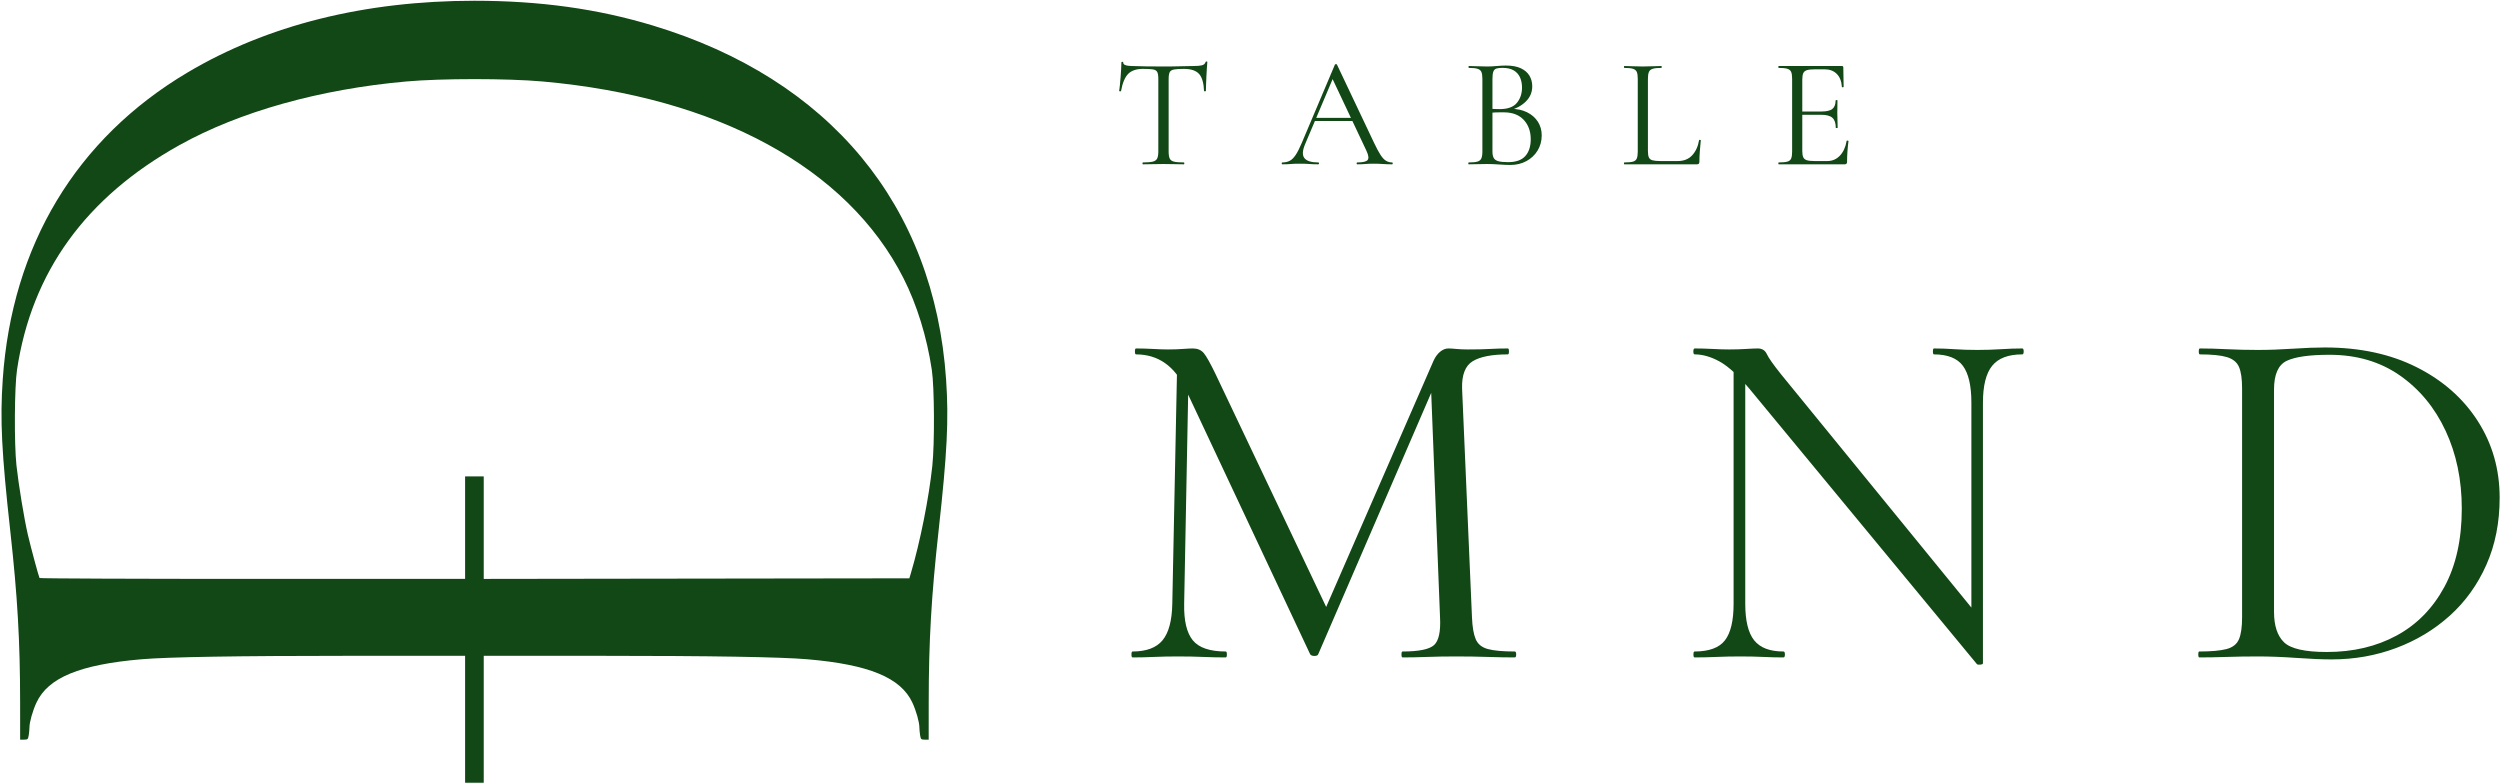
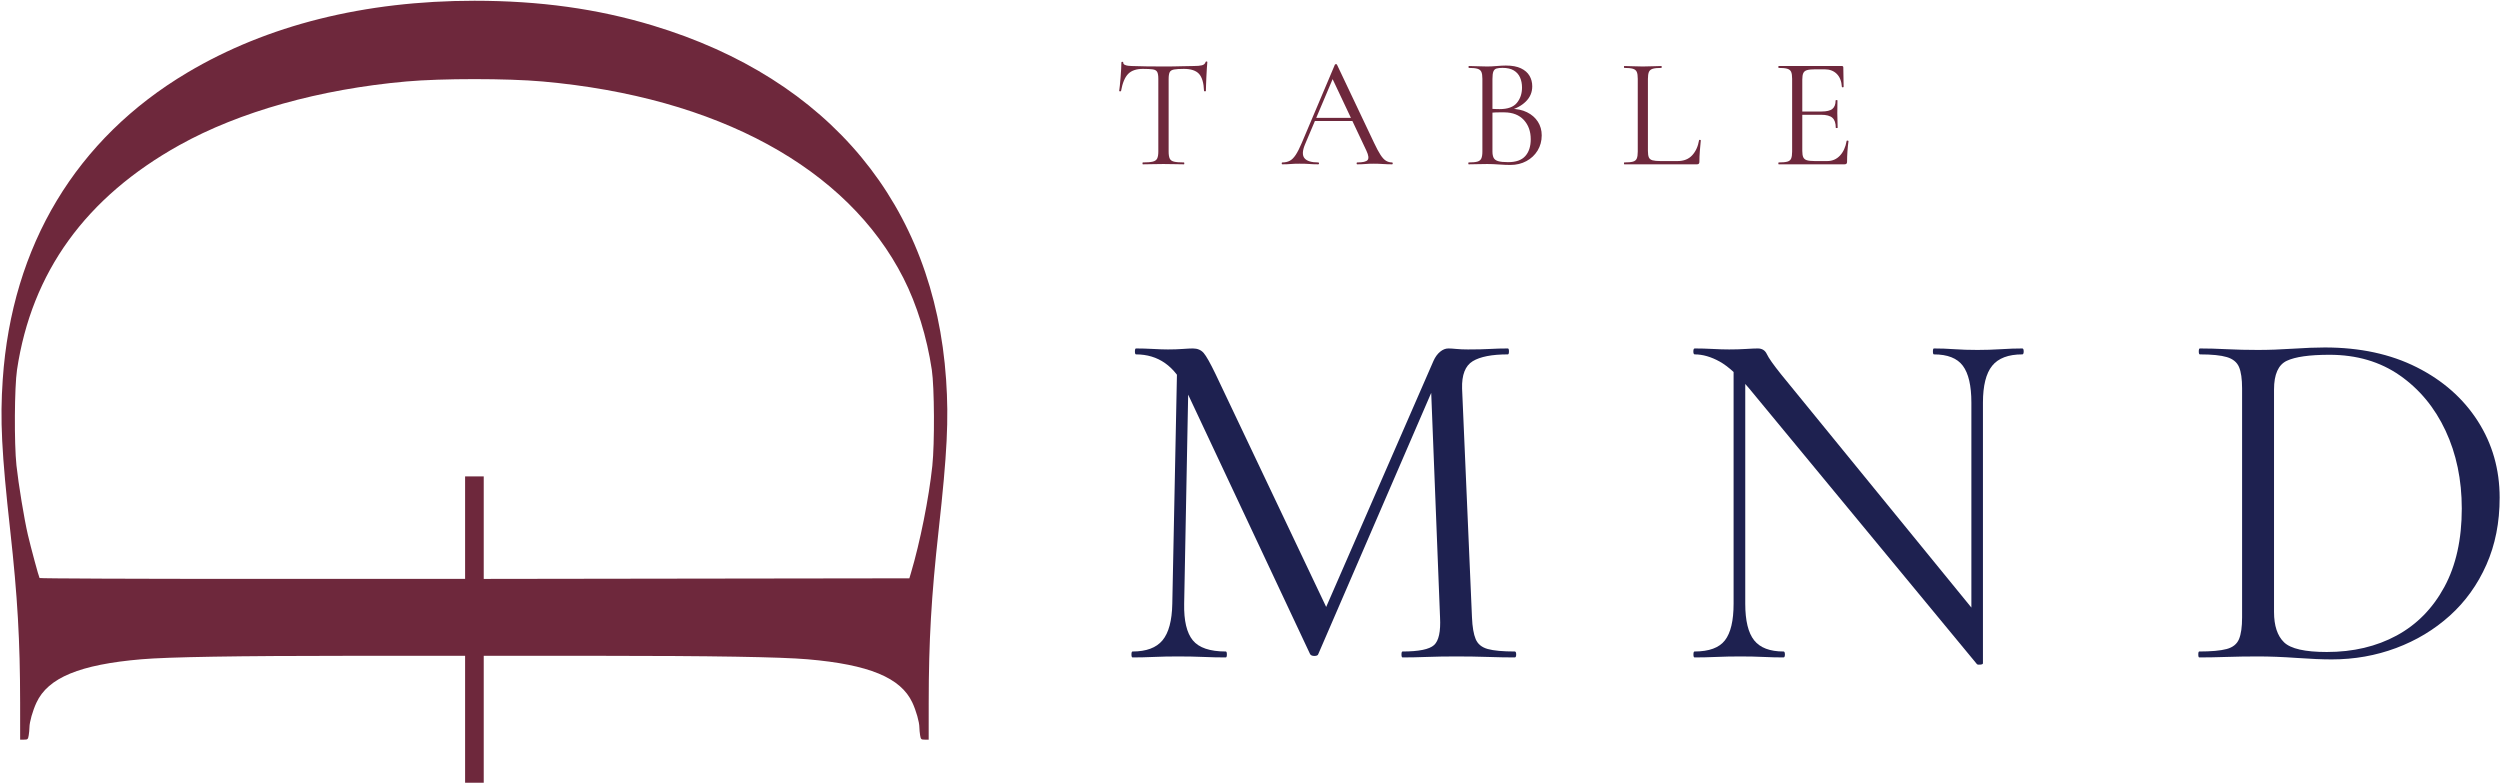
- <svg xmlns="http://www.w3.org/2000/svg" viewBox="0.00 0.00 5055.64 1583.33" width="5056" height="1583" fill="#124716" role="img" aria-label="Table MND">
+ <svg xmlns="http://www.w3.org/2000/svg" viewBox="0.00 0.00 5055.64 1583.33" width="5056" height="1583" fill="#6E283C" role="img" aria-label="Table MND">
  <path d="M399.00 617.50 L399.00 563.00 L301.25 563.03 C202.89 563.05 144.12 564.03 121.00 566.01 C68.22 570.54 40.97 581.80 31.01 603.20 C27.73 610.25 25.01 619.86 24.99 624.46 C24.98 626.13 24.70 629.19 24.36 631.25 C23.78 634.72 23.49 635.00 20.37 635.00 L17.00 635.00 L16.98 603.25 C16.94 550.33 14.76 512.25 8.48 455.50 C1.06 388.34 -0.32 360.51 2.05 325.83 C9.89 210.76 65.10 119.04 160.68 62.25 C229.17 21.56 312.78 0.65 407.00 0.65 C463.08 0.65 512.47 7.50 560.12 21.89 C711.96 67.74 801.74 176.09 811.95 325.83 C814.31 360.34 812.90 388.68 805.52 455.50 C799.24 512.25 797.06 550.33 797.02 603.25 L797.00 635.00 L793.63 635.00 C790.51 635.00 790.22 634.72 789.64 631.25 C789.30 629.19 789.02 626.13 789.01 624.46 C788.99 619.86 786.27 610.25 782.99 603.20 C773.03 581.80 745.78 570.54 693.00 566.01 C669.88 564.03 611.11 563.05 512.75 563.03 L415.00 563.00 L415.00 617.50 L415.00 672.00 L407.00 672.00 L399.00 672.00 L399.00 617.50 Z M399.00 453.00 L399.00 409.00 L407.00 409.00 L415.00 409.00 L415.00 453.00 L415.00 497.01 L597.71 496.75 L780.41 496.50 L781.75 492.00 C789.64 465.47 797.17 427.74 800.12 400.00 C802.18 380.65 801.93 332.49 799.69 317.50 C795.47 289.30 786.88 261.52 775.33 238.76 C727.34 144.19 615.58 83.30 465.50 69.95 C435.11 67.25 378.89 67.25 348.50 69.95 C274.19 76.56 205.33 95.88 153.77 124.58 C73.32 169.37 26.85 233.65 14.31 317.50 C12.10 332.31 11.81 380.71 13.82 399.50 C15.54 415.53 20.55 446.01 23.60 459.00 C26.29 470.46 32.93 495.05 33.66 496.25 C33.91 496.66 116.22 497.00 216.56 497.00 L399.00 497.00 L399.00 453.00 Z" transform="translate(0 0.000) scale(2.356151)" />
  <path d="M188.401 606.8Q125.801 606.8 94.5 574.7Q63.2 542.6 49.4 466.2Q49.2 464 43.4 464.1Q37.6 464.2 37.6 466.4Q39.6 478.8 42 502.3Q44.4 525.8 46.5 553Q48.6 580.2 50.1 605.4Q51.6 630.6 51.6 647Q51.6 652 57.5 652.0Q63.4 652 63.4 647Q63.4 637 73.1 632.5Q82.8 628 95.5 626.5Q108.2 625 117.2 625Q203.2 622 318.2 622Q389 622 430.6 623.5Q472.2 625 511.2 625Q544.8 625 563.3 629.5Q581.8 634 586.8 650Q587.8 654 592.9 654.0Q598 654 598 650Q596.8 634.8 594.9 609.1Q593 583.4 591.9 555.1Q590.8 526.8 589.8 502.7Q588.8 478.6 588.8 466.4Q588.8 464.2 583 464.2Q577.2 464.2 577 466.4Q574 543.8 544.9 575.3Q515.8 606.8 448.8 606.8Q407.2 606.8 386.3 602.9Q365.4 599 358.7 585.6Q352 572.2 352 542V81Q352 52 358.8 37.0Q365.6 22 386.3 17.0Q407 12 449.4 12Q451.6 12 451.6 6.0Q451.6 0 449.4 0Q423 0 390 1.0Q357 2 318.2 2Q281.4 2 248.4 1.0Q215.4 0 188 0Q185.8 0 185.8 6.0Q185.8 12 188 12Q229.4 12 250.6 17.0Q271.8 22 279.1 37.0Q286.4 52 286.4 81V544Q286.4 574 279.3 587.3Q272.2 600.6 251.0 603.7Q229.8 606.8 188.401 606.8Z" transform="translate(2251.240 332.402) scale(0.318182 -0.318182)" />
  <path d="M194.2 275.399 204.4 295.399H469.2L476.2 275.399ZM698.6 12Q702.8 12 702.8 6.0Q702.8 0 698.6 0Q670.2 0 640.1 2.0Q610 4 582.4 4Q550.8 4 527.8 2.0Q504.8 0 477 0Q473 0 473.0 6.0Q473 12 477 12Q530 12 542.9 27.3Q555.8 42.6 535.6 86L314.2 554.999L339.2 585.8L145 126.8Q119.6 66 141.6 39Q163.6 12 229.2 12Q234.2 12 234.2 6.0Q234.2 0 229.2 0Q199.2 0 174.2 2.0Q149.2 4 111.2 4Q75.4 4 53.5 2.0Q31.6 0 0.8 0Q-3.2 0 -3.2 6.0Q-3.2 12 0.8 12Q27.8 12 47.7 22.3Q67.6 32.6 85.5 59.5Q103.4 86.4 124.4 136L335 633.8Q336.8 636.8 342 636.9Q347.2 637 348.2 633.8L583.8 137Q607 87.6 624.9 60.1Q642.8 32.6 660.3 22.3Q677.8 12 698.6 12Z" transform="translate(2592.967 332.402) scale(0.318182 -0.318182)" />
  <path d="M299.6 342.2 310.6 353Q370 353 414.5 331.0Q459 309 483.4 270.9Q507.801 232.8 507.801 184.2Q507.801 130.6 481.8 87.8Q455.8 45 410.5 20.5Q365.2 -4 308.8 -4Q277 -4 236.7 -1.0Q196.4 2 161.6 2Q128.8 2 98.3 1.0Q67.8 0 43.4 0Q41.2 0 41.2 6.0Q41.2 12 43.4 12Q79.4 12 98.1 17.0Q116.8 22 123.7 37.0Q130.6 52 130.6 81V544Q130.6 573 124.2 587.5Q117.8 602 99.5 607.5Q81.2 613 45.2 613Q42.4 613 42.4 619.0Q42.4 625 45.2 625Q68.8 625 98.8 623.5Q128.8 622 161.6 622Q188.2 622 222 625.0Q255.8 628 279.8 628Q339 628 375.9 610.3Q412.8 592.6 430.2 562.9Q447.601 533.2 447.601 495.8Q447.601 439.2 406.4 398.9Q365.2 358.6 299.6 342.2ZM258.4 613.2Q235.4 613.2 221.1 609.2Q206.8 605.2 200.7 590.5Q194.6 575.8 194.6 542V346L163.2 353.8Q195.4 352 216.4 351.5Q237.4 351 240.2 351Q317.4 351 350 390.7Q382.6 430.4 382.6 488.4Q382.6 523.2 370.3 551.6Q358 580 330.9 596.6Q303.8 613.2 258.4 613.2ZM294.2 13.8Q368.8 13.8 403.4 52.5Q438 91.2 438 159.4Q438 234.2 394.1 281.9Q350.2 329.6 270.6 330.4Q246.2 331.2 219.8 330.3Q193.4 329.4 166.4 325.2L194.6 336.4V81Q194.6 57 201.9 41.9Q209.2 26.8 230.6 20.3Q252 13.8 294.2 13.8Z" transform="translate(2956.331 332.402) scale(0.318182 -0.318182)" />
  <path d="M185 543V85Q185 57.7 191 44.05Q197 30.4 214.284 25.6Q231.567 20.8 265.2 20.8H374.399Q432.399 20.8 466.2 57.2Q500 93.6 510.2 153.2Q510.4 156.2 515.8 155.6Q521.2 155 521.2 152Q518.2 124.6 515.2 86.135Q512.2 47.669 512.2 15Q512.2 0 497.124 0H34.8Q32.8 0 32.8 6.0Q32.8 12 34.8 12Q71.348 12 89.622 17.0Q107.896 22 114.148 37.0Q120.4 52 120.4 81V544Q120.4 573 114.148 587.5Q107.896 602 89.622 607.5Q71.348 613 34.8 613Q32.8 613 32.8 619.0Q32.8 625 34.8 625Q58.8 625 89.055 623.5Q119.31 622 152.13 622Q187 622 217.004 623.5Q247.008 625 270.4 625Q272.6 625 272.6 619.0Q272.6 613 270.4 613Q233.937 613 215.706 607.5Q197.475 602 191.237 587.0Q185 572 185 543Z" transform="translate(3273.876 332.402) scale(0.318182 -0.318182)" />
  <path d="M462.2 0H43.4Q41.2 0 41.2 6.0Q41.2 12 43.4 12Q80 12 98.2 17.0Q116.4 22 122.6 37.0Q128.8 52 128.8 81V544Q128.8 573 122.6 587.5Q116.4 602 98.2 607.5Q80 613 43.4 613Q41.2 613 41.2 619.0Q41.2 625 43.4 625H445Q454.2 625 454.2 616L456.2 492.6Q456.2 489.8 450.8 489.6Q445.4 489.4 445 492.4Q441.8 545.8 412.6 574.9Q383.4 604 335.8 604H274.6Q241 604 223.6 598.9Q206.2 593.8 199.8 579.8Q193.4 565.8 193.4 539V85Q193.4 58.8 199.6 45Q205.8 31.2 222.6 26Q239.4 20.8 272.2 20.8H352.399Q400 20.8 432.6 55.2Q465.2 89.6 475.2 148.6Q475.4 151.6 481.3 150.9Q487.2 150.2 487.2 147.4Q483.2 120.8 480.6 83.7Q478 46.6 478 15Q478 0 462.2 0ZM406.2 232.6Q406.2 276.8 384.8 295.9Q363.4 315 313 315H162.8V335.8H315.6Q364.2 335.8 384.7 352.3Q405.2 368.8 405.2 406.2Q405.2 408.4 411.1 408.4Q417 408.4 417 406.2Q417 376.4 416.5 359.9Q416 343.4 416 325Q416 302.4 417.1 280.4Q418.2 258.4 418.2 232.6Q418.2 230.6 412.2 230.6Q406.2 230.6 406.2 232.6Z" transform="translate(3583.467 332.402) scale(0.318182 -0.318182)" />
-   <path d="M119.4 108.6 129.4 602 152.8 600 143.4 108.6Q142.4 57.2 160.9 34.6Q179.4 12 227.6 12Q229.8 12 229.8 6.0Q229.8 0 227.6 0Q205.6 0 182.2 1.0Q158.8 2 130.6 2Q105 2 82.2 1.0Q59.4 0 39 0Q36.8 0 36.8 6.0Q36.8 12 39 12Q80.8 12 99.6 34.6Q118.4 57.2 119.4 108.6ZM812.2 12Q815 12 815 6.0Q815 0 812.2 0Q787.8 0 757.6 1.0Q727.4 2 693.8 2Q661.6 2 634.4 1.0Q607.2 0 585.2 0Q583 0 583 6.0Q583 12 585.2 12Q634.6 12 648.9 25.0Q663.2 38 661 81L642 564.199L675.4 609.8L414.8 7Q413.8 3 406.9 3.0Q400 3 398 7L146.6 542Q113.4 613 46 613Q43.8 613 43.8 619.0Q43.8 625 46 625Q62.2 625 80.4 624.0Q98.6 623 110.6 623Q127 623 140.5 624.0Q154 625 161 625Q175 625 182.9 615.8Q190.8 606.6 207 573L435 93.001L404.2 41.4L647.8 600Q653 611.6 661.1 618.3Q669.2 625 677.8 625Q683.8 625 694 624.0Q704.2 623 717.6 623Q744.8 623 762.1 624.0Q779.4 625 798.2 625Q800.4 625 800.4 619.0Q800.4 613 798.2 613Q749.8 613 727.1 599.2Q704.4 585.4 705.6 543.8L725.601 81Q726.801 52 733.101 37.0Q739.401 22 757.6 17.0Q775.8 12 812.2 12Z" transform="translate(2251.240 1329.864) scale(1 -1)" />
-   <path d="M119.8 108.6V602L143.4 600V108.6Q143.4 57.2 161.4 34.6Q179.4 12 220.8 12Q223.6 12 223.6 6.0Q223.6 0 220.8 0Q201.2 0 180.1 1.0Q159 2 133.4 2Q108.2 2 84.9 1.0Q61.6 0 40.8 0Q38.6 0 38.6 6.0Q38.6 12 40.8 12Q84.8 12 102.3 34.6Q119.8 57.2 119.8 108.6ZM624.2 -11.8Q624.2 -14 619.3 -14.5Q614.4 -15 612.4 -14L152.2 543Q117.8 584 91.6 598.5Q65.4 613 41.2 613Q38.4 613 38.4 619.0Q38.4 625 41.2 625Q58.8 625 77.4 624.0Q96 623 110.8 623Q129.2 623 145 624.0Q160.801 625 168.801 625Q181.801 625 187.101 613.5Q192.401 602 215.601 573L616.2 82.001ZM624.2 515.4V-11.8L600.8 19V515.4Q600.8 566.8 583.6 589.9Q566.4 613 525 613Q523 613 523.0 619.0Q523 625 525 625Q545.4 625 566.5 623.5Q587.6 622 613.2 622Q637 622 660.6 623.5Q684.2 625 703.8 625Q706.6 625 706.6 619.0Q706.6 613 703.8 613Q661.4 613 642.8 589.9Q624.2 566.8 624.2 515.4Z" transform="translate(3386.240 1329.864) scale(1 -1)" />
-   <path d="M302.8 -4Q274 -4 231.6 -1.0Q189.2 2 153.26 2Q120.4 2 89.829 1.0Q59.257 0 34.8 0Q32.8 0 32.8 6.0Q32.8 12 34.8 12Q71.364 12 90.128 17.0Q108.891 22 115.145 37.0Q121.4 52 121.4 81V544Q121.4 573 115.163 587.5Q108.926 602 90.694 607.5Q72.463 613 36 613Q33.8 613 33.8 619.0Q33.8 625 36 625Q60.405 625 90.402 623.5Q120.4 622 153.3 622Q186.2 622 224.027 624.5Q261.855 627 288.8 627Q395.2 627 474.622 587.0Q554.044 547 598.222 478.0Q642.4 409 642.4 323Q642.4 248 615.59 187.5Q588.779 127 541.613 84.5Q494.446 42 432.881 19.0Q371.316 -4 302.8 -4ZM292.8 11Q372.699 11 434.049 44.3Q495.4 77.6 530.6 142.64Q565.799 207.679 565.799 301.019Q565.799 388.4 533 458.6Q500.2 528.8 440.394 570.5Q380.589 612.2 298 612.2Q237.54 612.2 211.77 600.012Q186 587.825 186 542V92Q186 50.2 206.273 30.6Q226.545 11 292.8 11Z" transform="translate(4413.240 1329.864) scale(1 -1)" />
+   <g fill="#1E2150">
+     <path d="M119.4 108.6 129.4 602 152.8 600 143.4 108.6Q142.4 57.2 160.9 34.6Q179.4 12 227.6 12Q229.8 12 229.8 6.0Q229.8 0 227.6 0Q205.6 0 182.2 1.0Q158.8 2 130.6 2Q105 2 82.2 1.0Q59.4 0 39 0Q36.8 0 36.8 6.0Q36.8 12 39 12Q80.8 12 99.6 34.6Q118.4 57.2 119.4 108.6ZM812.2 12Q815 12 815 6.0Q815 0 812.2 0Q787.8 0 757.6 1.0Q727.4 2 693.8 2Q661.6 2 634.4 1.0Q607.2 0 585.2 0Q583 0 583 6.0Q583 12 585.2 12Q634.6 12 648.9 25.0Q663.2 38 661 81L642 564.199L675.4 609.8L414.8 7Q413.8 3 406.9 3.0Q400 3 398 7L146.6 542Q113.4 613 46 613Q43.8 613 43.8 619.0Q43.8 625 46 625Q62.2 625 80.4 624.0Q98.6 623 110.6 623Q127 623 140.5 624.0Q154 625 161 625Q175 625 182.9 615.8Q190.8 606.6 207 573L435 93.001L404.2 41.4L647.8 600Q653 611.6 661.1 618.3Q669.2 625 677.8 625Q683.8 625 694 624.0Q704.2 623 717.6 623Q744.8 623 762.1 624.0Q779.4 625 798.2 625Q800.4 625 800.4 619.0Q800.4 613 798.2 613Q749.8 613 727.1 599.2Q704.4 585.4 705.6 543.8L725.601 81Q726.801 52 733.101 37.0Q739.401 22 757.6 17.0Q775.8 12 812.2 12Z" transform="translate(2251.240 1329.864) scale(1 -1)" />
+     <path d="M119.8 108.6V602L143.4 600V108.6Q143.4 57.2 161.4 34.6Q179.4 12 220.8 12Q223.6 12 223.6 6.0Q223.6 0 220.8 0Q201.2 0 180.1 1.0Q159 2 133.4 2Q108.2 2 84.9 1.0Q61.6 0 40.8 0Q38.6 0 38.6 6.0Q38.6 12 40.8 12Q84.8 12 102.3 34.6Q119.8 57.2 119.8 108.6ZM624.2 -11.8Q624.2 -14 619.3 -14.5Q614.4 -15 612.4 -14L152.2 543Q117.8 584 91.6 598.5Q65.4 613 41.2 613Q38.4 613 38.4 619.0Q38.4 625 41.2 625Q58.8 625 77.4 624.0Q96 623 110.8 623Q129.2 623 145 624.0Q160.801 625 168.801 625Q181.801 625 187.101 613.5Q192.401 602 215.601 573L616.2 82.001ZM624.2 515.4V-11.8L600.8 19V515.4Q600.8 566.8 583.6 589.9Q566.4 613 525 613Q523 613 523.0 619.0Q523 625 525 625Q545.4 625 566.5 623.5Q587.6 622 613.2 622Q637 622 660.6 623.5Q684.2 625 703.8 625Q706.6 625 706.6 619.0Q706.6 613 703.8 613Q661.4 613 642.8 589.9Q624.2 566.8 624.2 515.4Z" transform="translate(3386.240 1329.864) scale(1 -1)" />
+     <path d="M302.8 -4Q274 -4 231.6 -1.0Q189.2 2 153.26 2Q120.4 2 89.829 1.0Q59.257 0 34.8 0Q32.8 0 32.8 6.0Q32.8 12 34.8 12Q71.364 12 90.128 17.0Q108.891 22 115.145 37.0Q121.4 52 121.4 81V544Q121.4 573 115.163 587.5Q108.926 602 90.694 607.5Q72.463 613 36 613Q33.8 613 33.8 619.0Q33.8 625 36 625Q60.405 625 90.402 623.5Q120.4 622 153.3 622Q186.2 622 224.027 624.5Q261.855 627 288.8 627Q395.2 627 474.622 587.0Q554.044 547 598.222 478.0Q642.4 409 642.4 323Q642.4 248 615.59 187.5Q588.779 127 541.613 84.5Q494.446 42 432.881 19.0Q371.316 -4 302.8 -4ZM292.8 11Q372.699 11 434.049 44.3Q495.4 77.6 530.6 142.64Q565.799 207.679 565.799 301.019Q565.799 388.4 533 458.6Q500.2 528.8 440.394 570.5Q380.589 612.2 298 612.2Q237.54 612.2 211.77 600.012Q186 587.825 186 542V92Q186 50.2 206.273 30.6Q226.545 11 292.8 11Z" transform="translate(4413.240 1329.864) scale(1 -1)" />
+   </g>
</svg>
